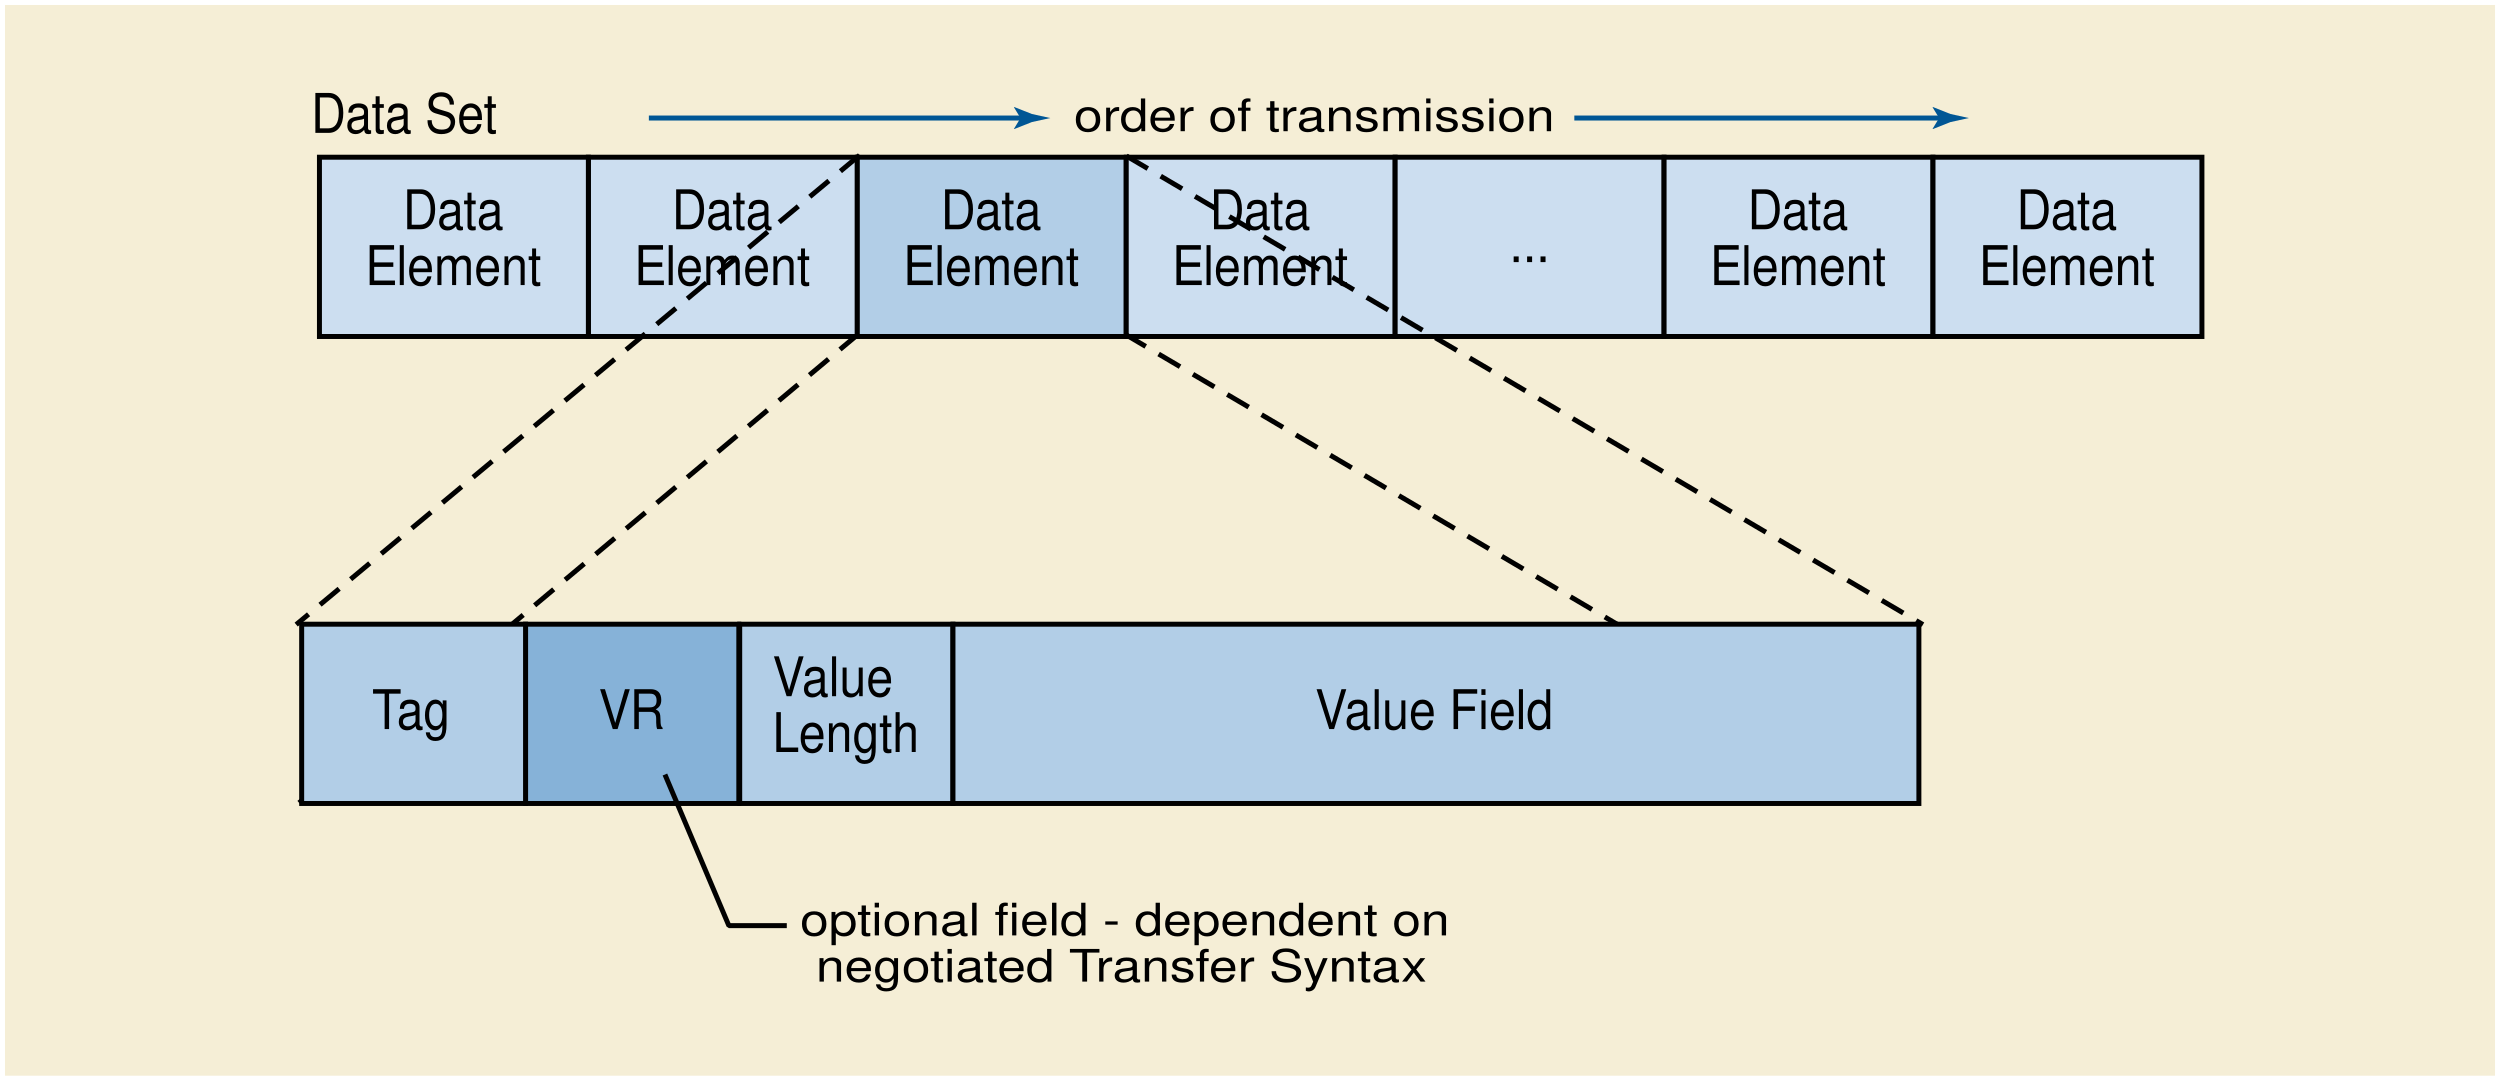
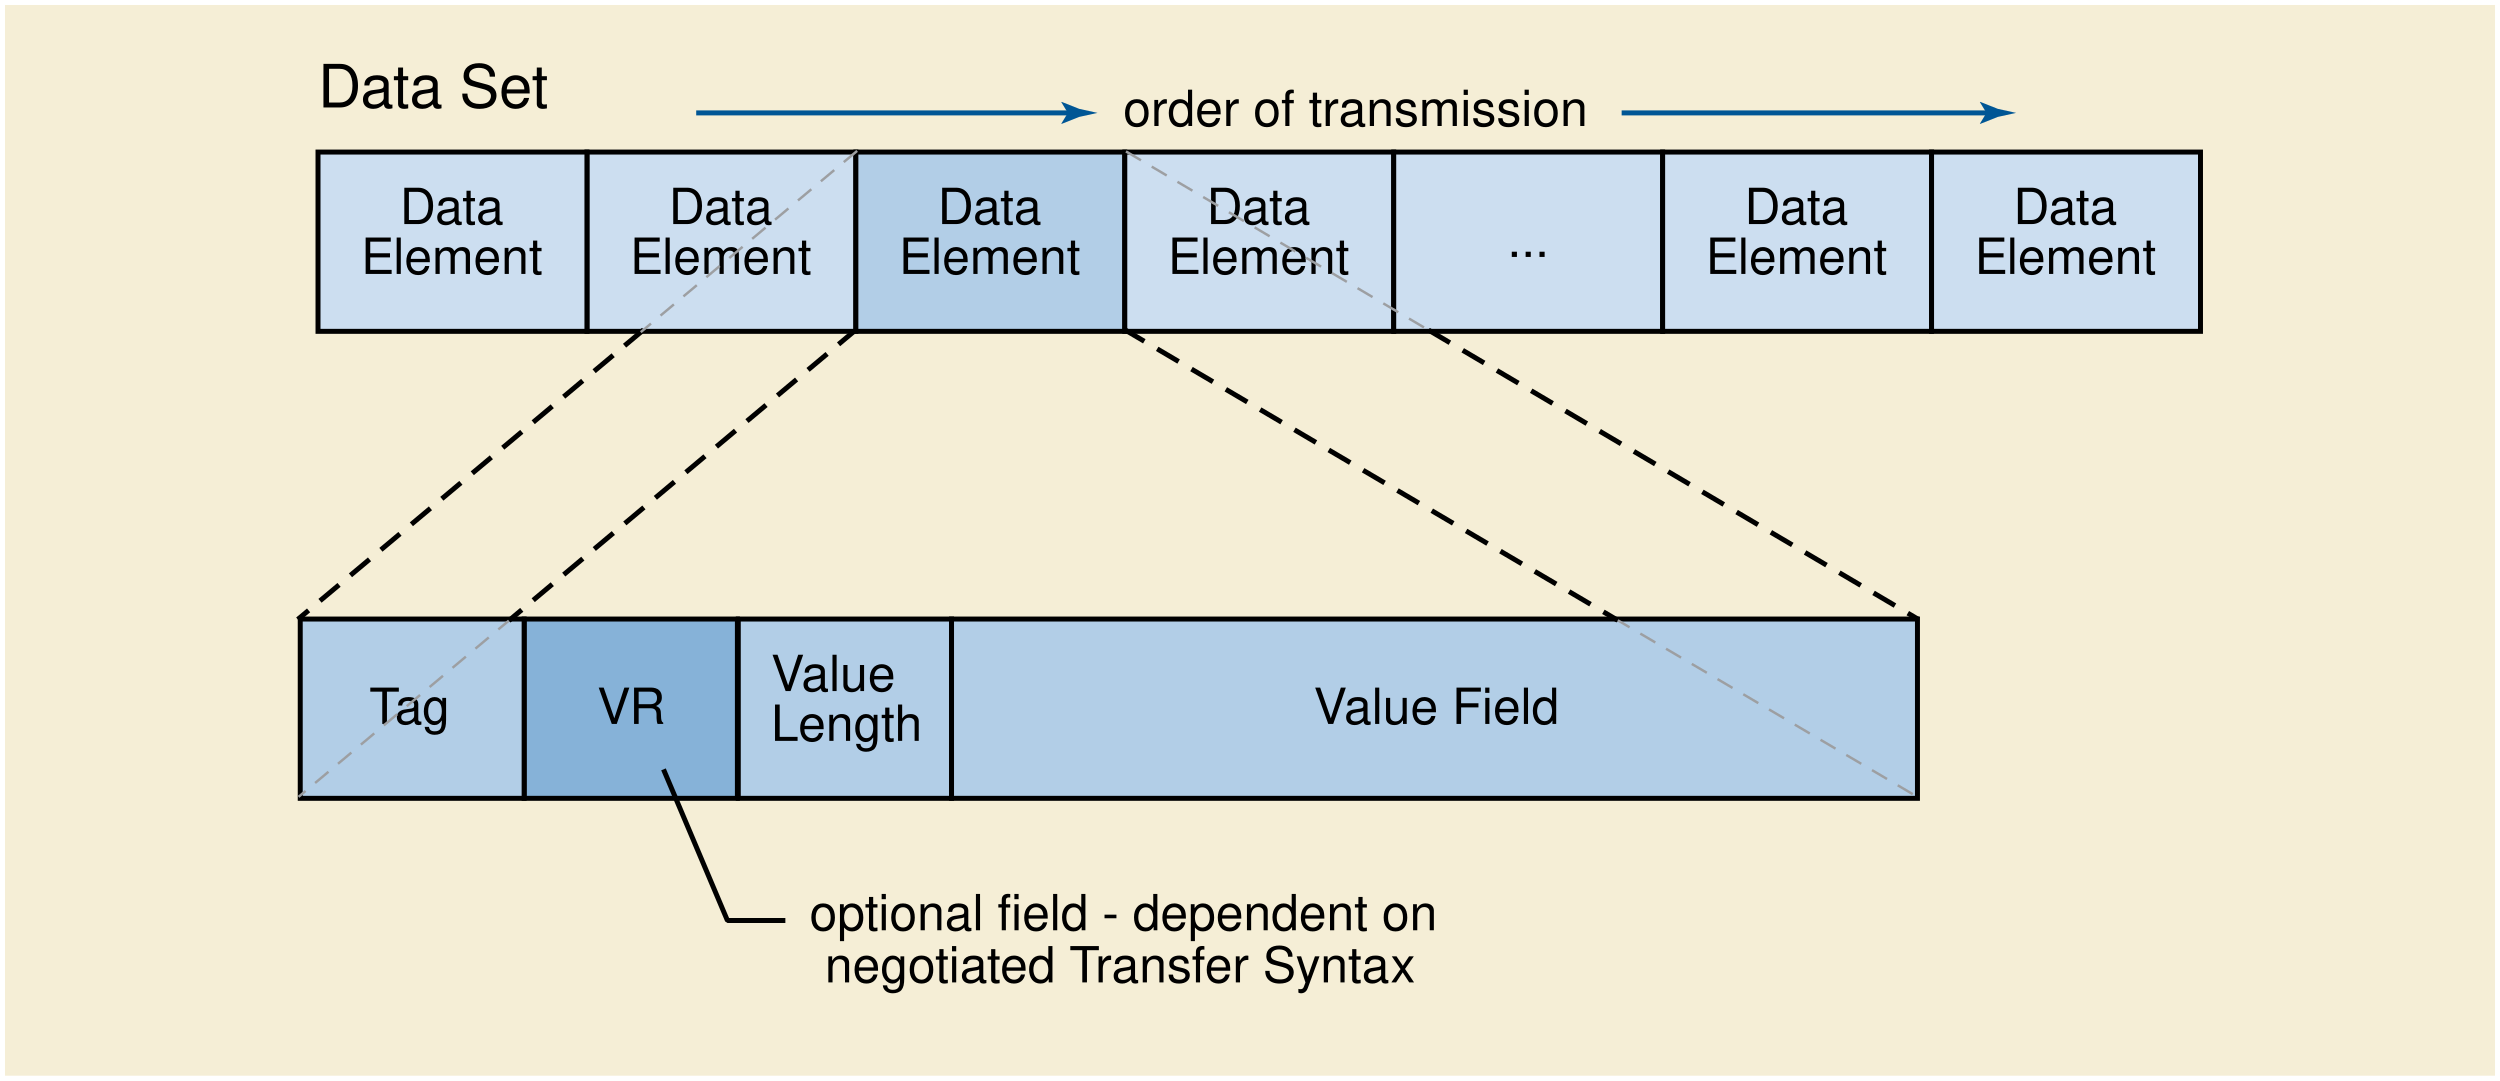
<svg xmlns="http://www.w3.org/2000/svg" version="1.1" id="Layer_1" x="0px" y="0px" width="502px" height="217px" viewBox="0 0 502 217" enable-background="new 0 0 502 217" xml:space="preserve">
  <defs>
    <style type="text/css">
	text {
	  font-family: Helvetica, Verdana, ArialUnicodeMS, san-serif
	}
	</style>
  </defs>
  <g>
   </g>
  <g>
    <rect x="1" y="1" fill="#F5EED6" width="500" height="215" />
    <g>
-       <line fill="none" stroke="#000000" stroke-linecap="square" stroke-linejoin="bevel" stroke-dasharray="4" x1="172.12" y1="67.28" x2="60.429" y2="160.881" />
-       <rect x="105.532" y="125.339" fill="#86B2D8" stroke="#000000" width="42.823" height="36" />
-       <rect x="60.575" y="125.339" fill="#B2CEE7" stroke="#000000" width="44.957" height="36" />
+       <rect x="105.245" y="124.304" fill="#86B2D8" stroke="#000000" width="42.823" height="36" />
+       <rect x="60.288" y="124.304" fill="#B2CEE7" stroke="#000000" width="44.957" height="36" />
      <g>
-         <text transform="matrix(0.8815 0 0 1 74.6992 146.4004)" font-size="11">Tag</text>
+         <text transform="matrix(1 0 0 1 74.1509 145.3613)" font-size="10">Tag</text>
      </g>
      <g>
-         <text transform="matrix(0.8815 0 0 1 120.2085 146.4004)" font-size="11">VR</text>
+         <text transform="matrix(1 0 0 1 119.9214 145.3613)" font-size="10">VR</text>
      </g>
-       <rect x="148.532" y="125.339" fill="#B2CEE7" stroke="#000000" width="42.823" height="36" />
+       <rect x="148.245" y="124.304" fill="#B2CEE7" stroke="#000000" width="42.823" height="36" />
      <g>
-         <text transform="matrix(0.8815 0 0 1 155.1143 139.8008)">
-           <tspan x="0" y="0" font-size="11">Value</tspan>
-           <tspan x="0" y="11.208" font-size="11">Length</tspan>
+         <text transform="matrix(1 0 0 1 154.8271 138.7617)">
+           <tspan x="0" y="0" font-size="10">Value</tspan>
+           <tspan x="0" y="10.008" font-size="10">Length</tspan>
        </text>
      </g>
-       <rect x="118.146" y="31.568" fill="#CCDEF0" stroke="#000000" width="54" height="36" />
+       <rect x="191.068" y="124.304" fill="#B2CEE7" stroke="#000000" width="193.957" height="36" />
      <g>
-         <text transform="matrix(0.8815 0 0 1 134.9043 46.0308)">
-           <tspan x="0" y="0" font-size="11">Data</tspan>
-           <tspan x="-8.559" y="11.208" font-size="11">Element</tspan>
+         <text transform="matrix(1 0 0 1 263.791 145.3613)" font-size="10">Value Field</text>
+       </g>
+       <line fill="none" stroke="#9D9FA2" stroke-width="0.5" stroke-linecap="square" stroke-linejoin="bevel" stroke-dasharray="3,3" x1="102.554" y1="124.304" x2="60.142" y2="159.846" />
+       <line fill="none" stroke="#000000" stroke-linecap="square" stroke-linejoin="bevel" stroke-dasharray="4" x1="171.833" y1="66.245" x2="102.554" y2="124.304" />
+       <rect x="117.858" y="30.533" fill="#CCDEF0" stroke="#000000" width="54" height="36" />
+       <g>
+         <text transform="matrix(1 0 0 1 134.2969 44.9922)">
+           <tspan x="0" y="0" font-size="10">Data</tspan>
+           <tspan x="-7.781" y="10.008" font-size="10">Element</tspan>
        </text>
      </g>
-       <rect x="64.145" y="31.568" fill="#CCDEF0" stroke="#000000" width="54" height="36" />
+       <rect x="63.857" y="30.533" fill="#CCDEF0" stroke="#000000" width="54" height="36" />
      <g>
-         <text transform="matrix(0.8815 0 0 1 80.9038 46.0308)">
-           <tspan x="0" y="0" font-size="11">Data</tspan>
-           <tspan x="-8.559" y="11.208" font-size="11">Element</tspan>
+         <text transform="matrix(1 0 0 1 80.2964 44.9922)">
+           <tspan x="0" y="0" font-size="10">Data</tspan>
+           <tspan x="-7.781" y="10.008" font-size="10">Element</tspan>
        </text>
      </g>
-       <rect x="172.146" y="31.568" fill="#B2CEE7" stroke="#000000" width="54" height="36" />
+       <rect x="171.858" y="30.533" fill="#B2CEE7" stroke="#000000" width="54" height="36" />
      <g>
-         <text transform="matrix(0.8815 0 0 1 188.9043 46.0308)">
-           <tspan x="0" y="0" font-size="11">Data</tspan>
-           <tspan x="-8.559" y="11.208" font-size="11">Element</tspan>
+         <text transform="matrix(1 0 0 1 188.2969 44.9922)">
+           <tspan x="0" y="0" font-size="10">Data</tspan>
+           <tspan x="-7.781" y="10.008" font-size="10">Element</tspan>
        </text>
      </g>
-       <rect x="226.146" y="31.568" fill="#CCDEF0" stroke="#000000" width="54" height="36" />
+       <rect x="225.858" y="30.533" fill="#CCDEF0" stroke="#000000" width="54" height="36" />
      <g>
-         <text transform="matrix(0.8815 0 0 1 242.9043 46.0308)">
-           <tspan x="0" y="0" font-size="11">Data</tspan>
-           <tspan x="-8.559" y="11.208" font-size="11">Element</tspan>
+         <text transform="matrix(1 0 0 1 242.2969 44.9922)">
+           <tspan x="0" y="0" font-size="10">Data</tspan>
+           <tspan x="-7.781" y="10.008" font-size="10">Element</tspan>
        </text>
      </g>
-       <rect x="280.146" y="31.568" fill="#CCDEF0" stroke="#000000" width="54" height="36" />
+       <rect x="279.858" y="30.533" fill="#CCDEF0" stroke="#000000" width="54" height="36" />
      <g>
-         <text transform="matrix(0.8815 0 0 1 303.1045 52.6309)" font-size="11">...</text>
+         <text transform="matrix(1 0 0 1 302.6914 51.5923)" font-size="10">...</text>
      </g>
-       <rect x="334.146" y="31.568" fill="#CCDEF0" stroke="#000000" width="54" height="36" />
+       <rect x="333.858" y="30.533" fill="#CCDEF0" stroke="#000000" width="54" height="36" />
      <g>
-         <text transform="matrix(0.8815 0 0 1 350.9043 46.0308)">
-           <tspan x="0" y="0" font-size="11">Data</tspan>
-           <tspan x="-8.559" y="11.208" font-size="11">Element</tspan>
+         <text transform="matrix(1 0 0 1 350.2969 44.9922)">
+           <tspan x="0" y="0" font-size="10">Data</tspan>
+           <tspan x="-7.781" y="10.008" font-size="10">Element</tspan>
        </text>
      </g>
-       <rect x="388.146" y="31.568" fill="#CCDEF0" stroke="#000000" width="54" height="36" />
+       <rect x="387.858" y="30.533" fill="#CCDEF0" stroke="#000000" width="54" height="36" />
      <g>
-         <text transform="matrix(0.8815 0 0 1 404.9043 46.0308)">
-           <tspan x="0" y="0" font-size="11">Data</tspan>
-           <tspan x="-8.559" y="11.208" font-size="11">Element</tspan>
+         <text transform="matrix(1 0 0 1 404.2969 44.9922)">
+           <tspan x="0" y="0" font-size="10">Data</tspan>
+           <tspan x="-7.781" y="10.008" font-size="10">Element</tspan>
        </text>
      </g>
      <g>
-         <text transform="matrix(0.8815 0 0 1 62.459 26.6797)" font-size="11">Data Set</text>
+         <text transform="matrix(1 0 0 1 63.8853 21.5776)" font-size="12">Data Set</text>
      </g>
-       <line fill="none" stroke="#000000" stroke-linecap="square" stroke-linejoin="bevel" stroke-dasharray="4" x1="226.599" y1="31.568" x2="385.703" y2="125.169" />
-       <line fill="none" stroke="#000000" stroke-linecap="square" stroke-linejoin="bevel" stroke-dasharray="4" x1="172.211" y1="31.496" x2="59.855" y2="125.097" />
-       <line fill="none" stroke="#000000" stroke-linecap="square" stroke-linejoin="bevel" stroke-dasharray="4" x1="226.188" y1="67.28" x2="385.016" y2="160.881" />
-       <rect x="191.355" y="125.339" fill="#B2CEE7" stroke="#000000" width="193.957" height="36" />
+       <line fill="none" stroke="#000000" stroke-linecap="square" stroke-linejoin="bevel" stroke-dasharray="3.992" x1="287.271" y1="66.533" x2="384.806" y2="124.134" />
+       <line fill="none" stroke="#9D9FA2" stroke-width="0.5" stroke-linecap="square" stroke-linejoin="bevel" stroke-dasharray="3,3" x1="226.312" y1="30.533" x2="287.271" y2="66.533" />
+       <line fill="none" stroke="#000000" stroke-linecap="square" stroke-linejoin="bevel" stroke-dasharray="3.989" x1="128.857" y1="66.533" x2="60.175" y2="124.062" />
+       <line fill="none" stroke="#9D9FA2" stroke-width="0.5" stroke-linecap="square" stroke-linejoin="bevel" stroke-dasharray="3,3" x1="171.924" y1="30.461" x2="128.857" y2="66.533" />
+       <line fill="none" stroke="#9D9FA2" stroke-width="0.5" stroke-linecap="square" stroke-linejoin="bevel" stroke-dasharray="3,3" x1="324.421" y1="124.305" x2="384.729" y2="159.846" />
+       <line fill="none" stroke="#000000" stroke-linecap="square" stroke-linejoin="bevel" stroke-dasharray="4" x1="225.901" y1="66.245" x2="324.421" y2="124.305" />
+       <polyline fill="none" stroke="#010101" stroke-miterlimit="1" points="157.701,184.833 146.068,184.833 133.229,154.487   " />
      <g>
-         <text transform="matrix(0.8815 0 0 1 264.0781 146.4004)" font-size="11">Value Field</text>
+         <text transform="matrix(1 0 0 1 162.5586 186.7949)">
+           <tspan x="0" y="0" font-size="10">optional field - dependent on</tspan>
+           <tspan x="3.071" y="10.473" font-size="10">negotiated Transfer Syntax</tspan>
+         </text>
      </g>
-       <polyline fill="none" stroke="#010101" stroke-miterlimit="1" points="157.988,185.868 146.355,185.868 133.516,155.522   " />
      <g>
-         <g>
-           <g>
-             <text transform="matrix(1.1496 0 0 1 160.6582 187.833)">
-               <tspan x="0" y="0" font-size="9">optional field - dependent on</tspan>
-               <tspan x="2.764" y="9.272" font-size="9">negotiated Transfer Syntax</tspan>
-             </text>
-           </g>
-         </g>
+         <text transform="matrix(1 0 0 1 225.5474 25.3018)" font-size="10">order of transmission</text>
      </g>
      <g>
        <g>
-           <text transform="matrix(1.1496 0 0 1 215.6484 26.3403)" font-size="9">order of transmission</text>
-         </g>
-       </g>
-       <g>
-         <g>
-           <line fill="#4F8ABE" stroke="#005695" stroke-miterlimit="1" x1="316.125" y1="23.701" x2="389.985" y2="23.701" />
+           <line fill="#4F8ABE" stroke="#005695" stroke-miterlimit="1" x1="325.627" y1="22.666" x2="399.487" y2="22.666" />
          <g>
            <g>
-               <line fill="#4F8ABE" stroke="#005695" stroke-miterlimit="1" x1="130.292" y1="23.701" x2="205.524" y2="23.701" />
-               <path fill="#005695" d="M204.913,23.701l-1.314-2.161l0.073-0.05l3.525,1.4c1.228,0.271,2.456,0.54,3.685,0.811        c-1.229,0.271-2.457,0.54-3.685,0.811l-3.525,1.4l-0.073-0.037L204.913,23.701z" />
+               <line fill="#4F8ABE" stroke="#005695" stroke-miterlimit="1" x1="139.798" y1="22.666" x2="215.03" y2="22.666" />
+               <path fill="#005695" d="M214.419,22.666l-1.314-2.161l0.073-0.05l3.525,1.4c1.228,0.271,2.456,0.54,3.685,0.811        c-1.229,0.271-2.457,0.54-3.685,0.811l-3.525,1.4l-0.073-0.037L214.419,22.666z" />
            </g>
          </g>
-           <path fill="#005695" d="M389.373,23.701l-1.314-2.161l0.074-0.05l3.524,1.4c1.229,0.271,2.457,0.54,3.685,0.811      c-1.228,0.271-2.456,0.54-3.685,0.811l-3.524,1.4l-0.074-0.037L389.373,23.701z" />
+           <path fill="#005695" d="M398.875,22.666l-1.314-2.161l0.074-0.05l3.524,1.4c1.229,0.271,2.457,0.54,3.685,0.811      c-1.228,0.271-2.456,0.54-3.685,0.811l-3.524,1.4l-0.074-0.037L398.875,22.666z" />
        </g>
      </g>
    </g>
  </g>
</svg>
